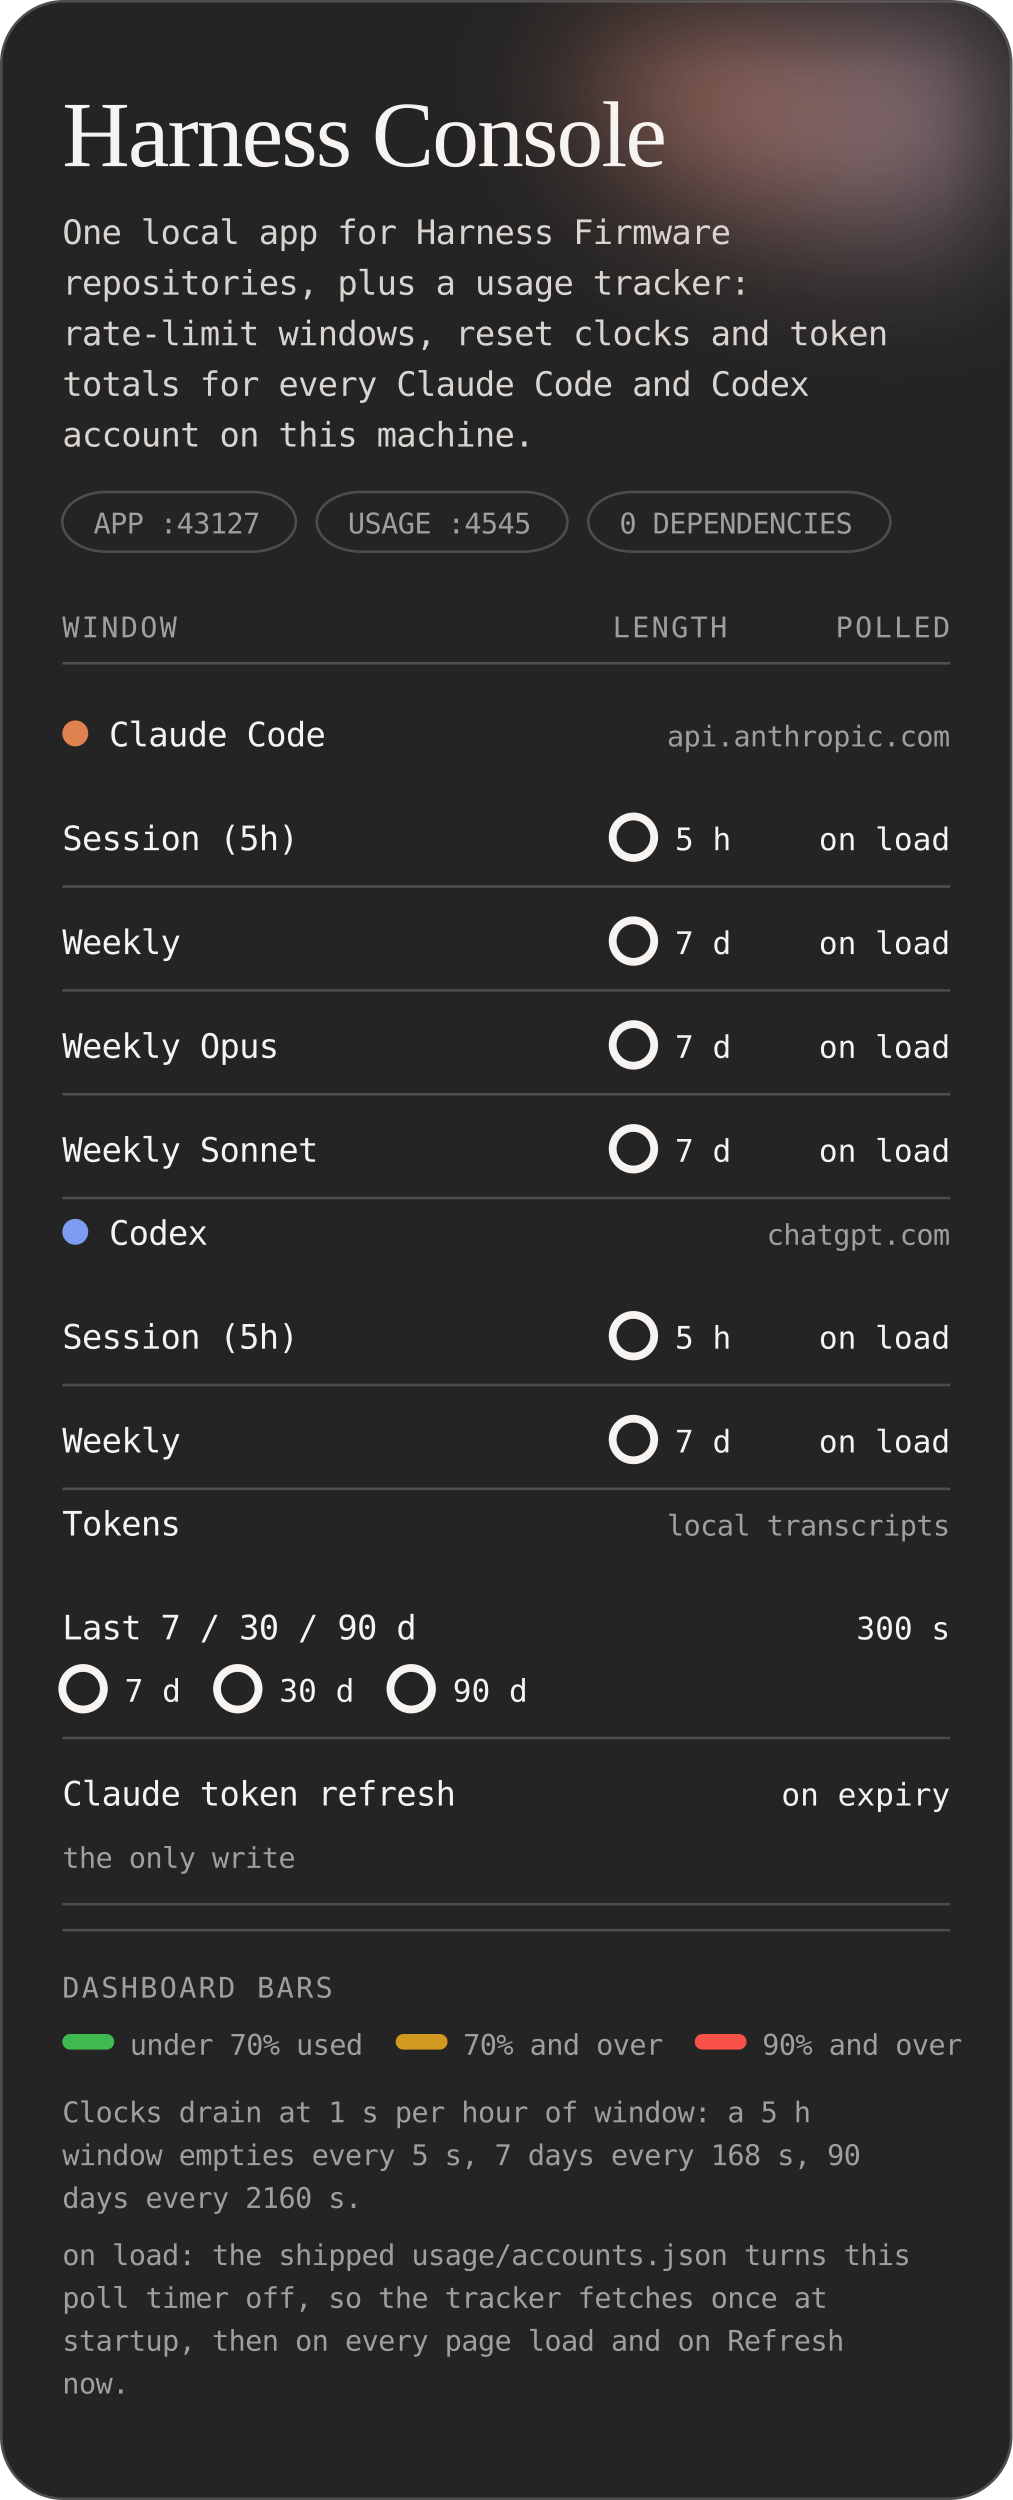
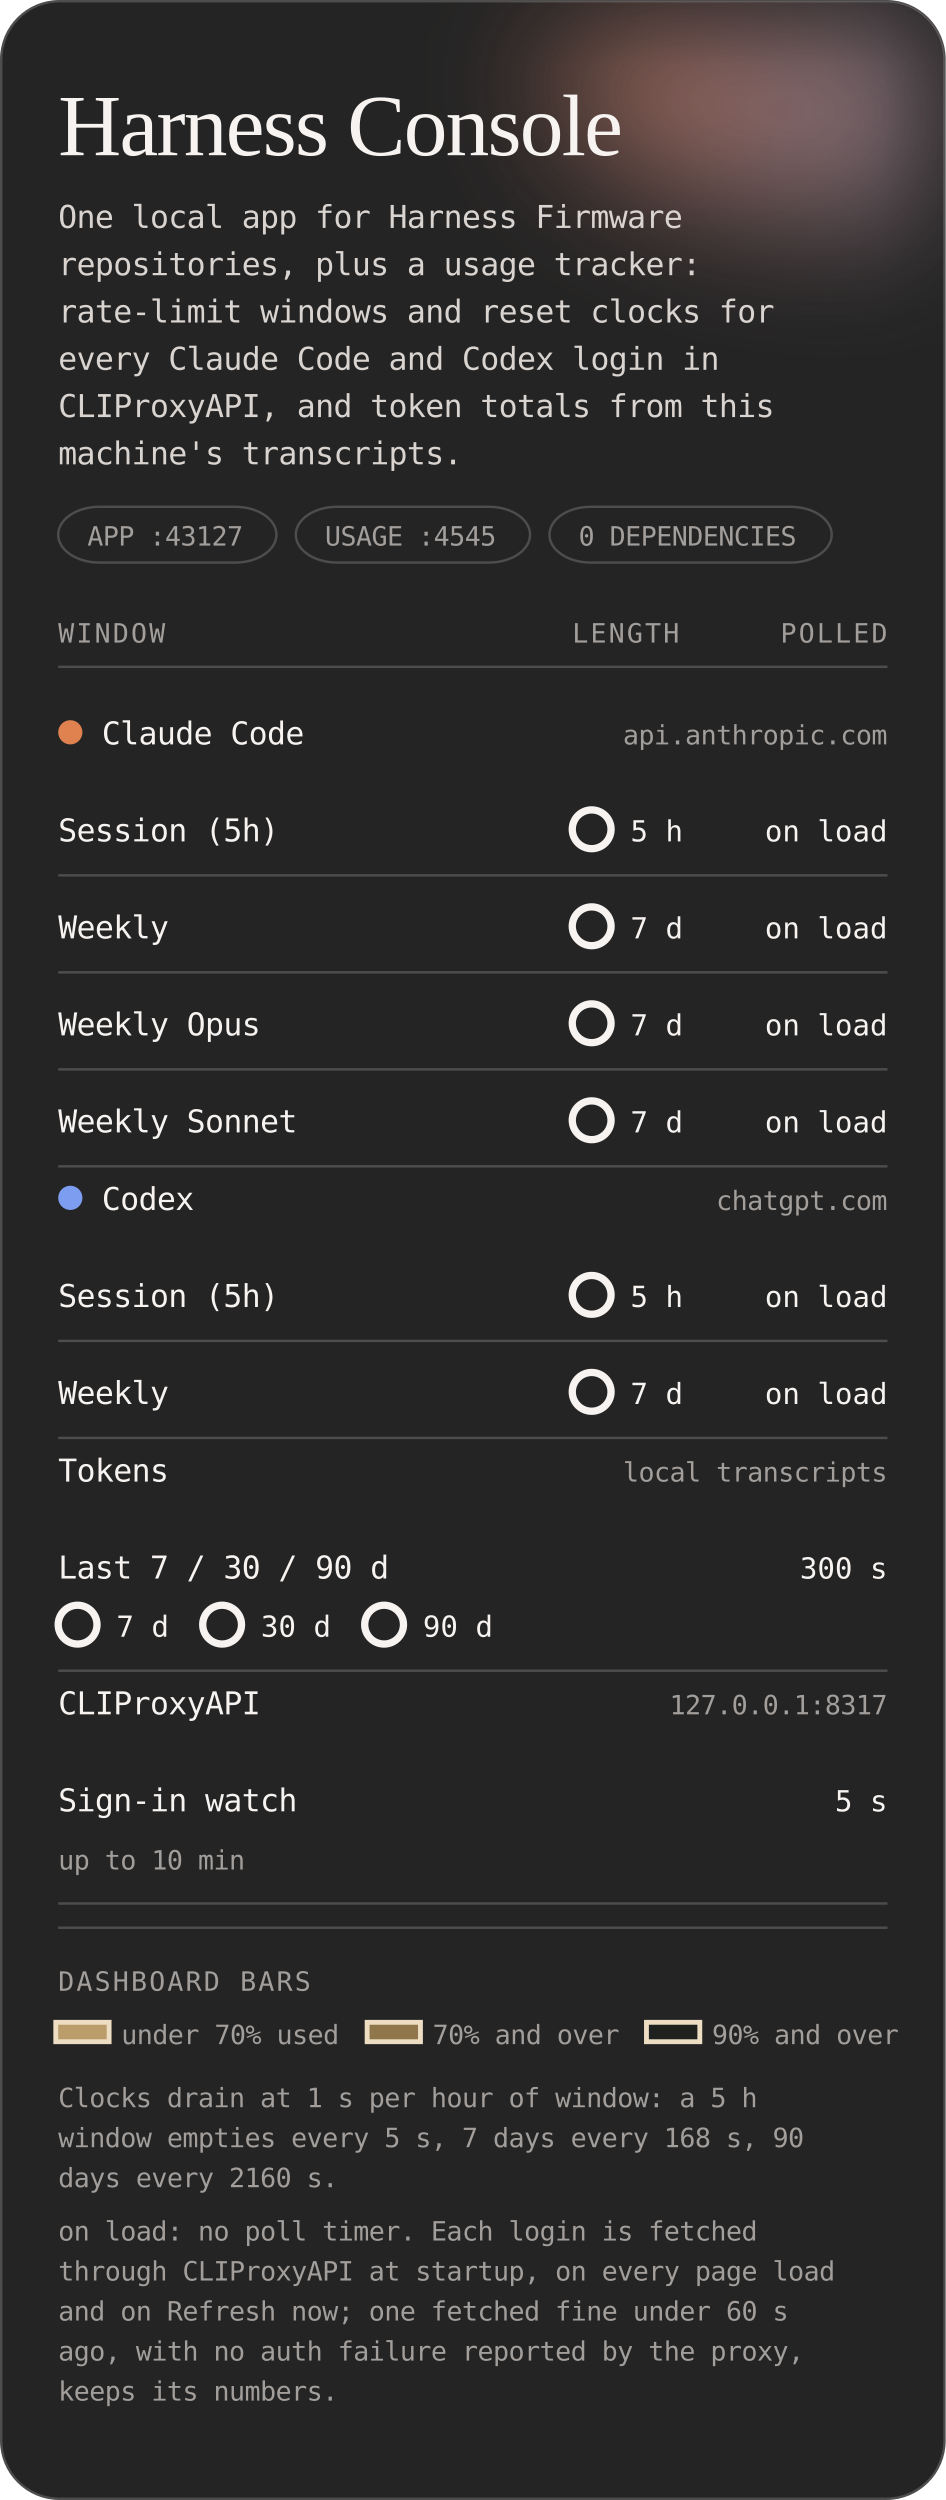
- <svg xmlns="http://www.w3.org/2000/svg" viewBox="0 0 390 963" width="390" height="963" role="img" aria-label="Harness Console: the app on port 43127, the usage tracker on port 4545. Usage tracker schedule board: 4 Claude Code rate-limit windows fetched at startup, on page load and on Refresh now (poll timer off), 2 Codex windows fetched at startup, on page load and on Refresh now (poll timer off), token totals over 7, 30 and 90 days rescanned every 300 seconds, and one write, the Claude token refresh.">
+ <svg xmlns="http://www.w3.org/2000/svg" viewBox="0 0 390 1031" width="390" height="1031" role="img" aria-label="Harness Console: the app on port 43127, the usage tracker on port 4545. Usage tracker schedule board: 4 Claude Code rate-limit windows and 2 Codex windows, fetched through CLIProxyAPI at startup, on page load and on Refresh now with no poll timer; token totals over 7, 30 and 90 days rescanned every 300 seconds; and the sign-in watch, which refreshes every 5 seconds for up to 10 minutes after the proxy's sign-in page opens.">
  <style>
.ttl{font-family:'Untitled Serif',ui-serif,Georgia,Cambria,'Times New Roman',Times,serif;font-weight:400;fill:#f6f3f1;letter-spacing:-0.02em}
.lbl{font-family:'ABC Diatype Mono','JetBrains Mono','IBM Plex Mono',ui-monospace,'Cascadia Mono',Menlo,Consolas,monospace;fill:#f6f3f1;letter-spacing:-0.02em}
.bdy{font-family:'ABC Diatype Mono','JetBrains Mono','IBM Plex Mono',ui-monospace,'Cascadia Mono',Menlo,Consolas,monospace;fill:#d9d4d0;letter-spacing:-0.02em}
.mut{font-family:'ABC Diatype Mono','JetBrains Mono','IBM Plex Mono',ui-monospace,'Cascadia Mono',Menlo,Consolas,monospace;fill:#a29e9b;letter-spacing:-0.02em}
.hd{font-family:'ABC Diatype Mono','JetBrains Mono','IBM Plex Mono',ui-monospace,'Cascadia Mono',Menlo,Consolas,monospace;fill:#a29e9b;letter-spacing:0.08em}
.num{font-family:'ABC Diatype Mono','JetBrains Mono','IBM Plex Mono',ui-monospace,'Cascadia Mono',Menlo,Consolas,monospace;fill:#f6f3f1;font-variant-numeric:tabular-nums}
.rule{stroke:#4e4d4d;stroke-width:1}
.card{fill:#242424;stroke:#4e4d4d;stroke-width:1}
.pill{fill:none;stroke:#4e4d4d;stroke-width:1}
.face{fill:none;stroke:#3a3938;stroke-width:3}
.hand{fill:none;stroke:#f6f3f1;stroke-width:3;stroke-dasharray:50.27;stroke-dashoffset:0;animation-name:drain;animation-timing-function:linear;animation-iteration-count:infinite}
@keyframes drain{from{stroke-dashoffset:0}to{stroke-dashoffset:50.27}}
@media (prefers-reduced-motion:reduce){*{animation:none!important}.hand{stroke-dashoffset:0}}</style>
  <defs>
    <filter id="w" x="-50%" y="-50%" width="200%" height="200%">
      <feGaussianBlur stdDeviation="28" />
    </filter>
    <linearGradient id="g" x1="0" x2="1">
      <stop offset="0" stop-color="#ff9473" stop-opacity="0.55" />
      <stop offset="1" stop-color="#a0b5eb" stop-opacity="0.55" />
    </linearGradient>
    <clipPath id="c">
-       <rect x="0.5" y="0.5" width="389" height="962" rx="24" />
+       <rect x="0.5" y="0.5" width="389" height="1030" rx="24" />
    </clipPath>
  </defs>
-   <rect x="0.5" y="0.5" width="389" height="962" rx="24" class="card" />
+   <rect x="0.5" y="0.5" width="389" height="1030" rx="24" class="card" />
  <g clip-path="url(#c)">
    <ellipse cx="350" cy="30" rx="120" ry="60" fill="url(#g)" filter="url(#w)" />
  </g>
  <text x="24" y="64" class="ttl" font-size="36">Harness Console</text>
  <text x="24" y="94" class="bdy" font-size="13">One local app for Harness Firmware</text>
  <text x="24" y="113.5" class="bdy" font-size="13">repositories, plus a usage tracker:</text>
-   <text x="24" y="133" class="bdy" font-size="13">rate-limit windows, reset clocks and token</text>
-   <text x="24" y="152.5" class="bdy" font-size="13">totals for every Claude Code and Codex</text>
-   <text x="24" y="172" class="bdy" font-size="13">account on this machine.</text>
-   <rect x="24" y="189.5" width="90" height="23" rx="17" class="pill" />
-   <text x="36" y="205.5" class="mut" font-size="11">APP :43127</text>
-   <rect x="122" y="189.5" width="96.6" height="23" rx="17" class="pill" />
-   <text x="134" y="205.5" class="mut" font-size="11">USAGE :4545</text>
-   <rect x="226.6" y="189.5" width="116.4" height="23" rx="17" class="pill" />
-   <text x="238.6" y="205.5" class="mut" font-size="11">0 DEPENDENCIES</text>
-   <text x="24" y="245.5" text-anchor="start" class="hd" font-size="11">WINDOW</text>
-   <text x="236" y="245.5" text-anchor="start" class="hd" font-size="11">LENGTH</text>
-   <text x="366" y="245.5" text-anchor="end" class="hd" font-size="11">POLLED</text>
-   <line x1="24" x2="366" y1="255.5" y2="255.5" class="rule" />
-   <circle cx="29" cy="282.5" r="5" fill="#e0824f" />
-   <text x="42" y="287.5" class="lbl" font-size="13">Claude Code</text>
-   <text x="366" y="287.5" text-anchor="end" class="mut" font-size="11">api.anthropic.com</text>
-   <text x="24" y="327.5" class="lbl" font-size="13">Session (5h)</text>
-   <g transform="rotate(-90 244 322.5)">
-     <circle cx="244" cy="322.5" r="8" class="face" />
-     <circle cx="244" cy="322.5" r="8" class="hand" style="animation-duration:5s" />
+   <text x="24" y="133" class="bdy" font-size="13">rate-limit windows and reset clocks for</text>
+   <text x="24" y="152.5" class="bdy" font-size="13">every Claude Code and Codex login in</text>
+   <text x="24" y="172" class="bdy" font-size="13">CLIProxyAPI, and token totals from this</text>
+   <text x="24" y="191.5" class="bdy" font-size="13">machine's transcripts.</text>
+   <rect x="24" y="209" width="90" height="23" rx="17" class="pill" />
+   <text x="36" y="225" class="mut" font-size="11">APP :43127</text>
+   <rect x="122" y="209" width="96.6" height="23" rx="17" class="pill" />
+   <text x="134" y="225" class="mut" font-size="11">USAGE :4545</text>
+   <rect x="226.6" y="209" width="116.4" height="23" rx="17" class="pill" />
+   <text x="238.6" y="225" class="mut" font-size="11">0 DEPENDENCIES</text>
+   <text x="24" y="265" text-anchor="start" class="hd" font-size="11">WINDOW</text>
+   <text x="236" y="265" text-anchor="start" class="hd" font-size="11">LENGTH</text>
+   <text x="366" y="265" text-anchor="end" class="hd" font-size="11">POLLED</text>
+   <line x1="24" x2="366" y1="275" y2="275" class="rule" />
+   <circle cx="29" cy="302" r="5" fill="#e0824f" />
+   <text x="42" y="307" class="lbl" font-size="13">Claude Code</text>
+   <text x="366" y="307" text-anchor="end" class="mut" font-size="11">api.anthropic.com</text>
+   <text x="24" y="347" class="lbl" font-size="13">Session (5h)</text>
+   <g transform="rotate(-90 244 342)">
+     <circle cx="244" cy="342" r="8" class="face" />
+     <circle cx="244" cy="342" r="8" class="hand" style="animation-duration:5s" />
  </g>
-   <text x="260" y="327.5" class="num" font-size="12">5 h</text>
-   <text x="366" y="327.5" text-anchor="end" class="num" font-size="12">on load</text>
-   <line x1="24" x2="366" y1="341.5" y2="341.5" class="rule" />
-   <text x="24" y="367.5" class="lbl" font-size="13">Weekly</text>
-   <g transform="rotate(-90 244 362.5)">
-     <circle cx="244" cy="362.5" r="8" class="face" />
-     <circle cx="244" cy="362.5" r="8" class="hand" style="animation-duration:168s" />
+   <text x="260" y="347" class="num" font-size="12">5 h</text>
+   <text x="366" y="347" text-anchor="end" class="num" font-size="12">on load</text>
+   <line x1="24" x2="366" y1="361" y2="361" class="rule" />
+   <text x="24" y="387" class="lbl" font-size="13">Weekly</text>
+   <g transform="rotate(-90 244 382)">
+     <circle cx="244" cy="382" r="8" class="face" />
+     <circle cx="244" cy="382" r="8" class="hand" style="animation-duration:168s" />
  </g>
-   <text x="260" y="367.5" class="num" font-size="12">7 d</text>
-   <text x="366" y="367.5" text-anchor="end" class="num" font-size="12">on load</text>
-   <line x1="24" x2="366" y1="381.5" y2="381.5" class="rule" />
-   <text x="24" y="407.5" class="lbl" font-size="13">Weekly Opus</text>
-   <g transform="rotate(-90 244 402.5)">
-     <circle cx="244" cy="402.5" r="8" class="face" />
-     <circle cx="244" cy="402.5" r="8" class="hand" style="animation-duration:168s" />
+   <text x="260" y="387" class="num" font-size="12">7 d</text>
+   <text x="366" y="387" text-anchor="end" class="num" font-size="12">on load</text>
+   <line x1="24" x2="366" y1="401" y2="401" class="rule" />
+   <text x="24" y="427" class="lbl" font-size="13">Weekly Opus</text>
+   <g transform="rotate(-90 244 422)">
+     <circle cx="244" cy="422" r="8" class="face" />
+     <circle cx="244" cy="422" r="8" class="hand" style="animation-duration:168s" />
  </g>
-   <text x="260" y="407.5" class="num" font-size="12">7 d</text>
-   <text x="366" y="407.5" text-anchor="end" class="num" font-size="12">on load</text>
-   <line x1="24" x2="366" y1="421.5" y2="421.5" class="rule" />
-   <text x="24" y="447.5" class="lbl" font-size="13">Weekly Sonnet</text>
-   <g transform="rotate(-90 244 442.5)">
-     <circle cx="244" cy="442.5" r="8" class="face" />
-     <circle cx="244" cy="442.5" r="8" class="hand" style="animation-duration:168s" />
+   <text x="260" y="427" class="num" font-size="12">7 d</text>
+   <text x="366" y="427" text-anchor="end" class="num" font-size="12">on load</text>
+   <line x1="24" x2="366" y1="441" y2="441" class="rule" />
+   <text x="24" y="467" class="lbl" font-size="13">Weekly Sonnet</text>
+   <g transform="rotate(-90 244 462)">
+     <circle cx="244" cy="462" r="8" class="face" />
+     <circle cx="244" cy="462" r="8" class="hand" style="animation-duration:168s" />
  </g>
-   <text x="260" y="447.5" class="num" font-size="12">7 d</text>
-   <text x="366" y="447.5" text-anchor="end" class="num" font-size="12">on load</text>
-   <line x1="24" x2="366" y1="461.5" y2="461.5" class="rule" />
-   <circle cx="29" cy="474.5" r="5" fill="#7d9df0" />
-   <text x="42" y="479.5" class="lbl" font-size="13">Codex</text>
-   <text x="366" y="479.5" text-anchor="end" class="mut" font-size="11">chatgpt.com</text>
-   <text x="24" y="519.5" class="lbl" font-size="13">Session (5h)</text>
-   <g transform="rotate(-90 244 514.5)">
-     <circle cx="244" cy="514.5" r="8" class="face" />
-     <circle cx="244" cy="514.5" r="8" class="hand" style="animation-duration:5s" />
+   <text x="260" y="467" class="num" font-size="12">7 d</text>
+   <text x="366" y="467" text-anchor="end" class="num" font-size="12">on load</text>
+   <line x1="24" x2="366" y1="481" y2="481" class="rule" />
+   <circle cx="29" cy="494" r="5" fill="#7d9df0" />
+   <text x="42" y="499" class="lbl" font-size="13">Codex</text>
+   <text x="366" y="499" text-anchor="end" class="mut" font-size="11">chatgpt.com</text>
+   <text x="24" y="539" class="lbl" font-size="13">Session (5h)</text>
+   <g transform="rotate(-90 244 534)">
+     <circle cx="244" cy="534" r="8" class="face" />
+     <circle cx="244" cy="534" r="8" class="hand" style="animation-duration:5s" />
  </g>
-   <text x="260" y="519.5" class="num" font-size="12">5 h</text>
-   <text x="366" y="519.5" text-anchor="end" class="num" font-size="12">on load</text>
-   <line x1="24" x2="366" y1="533.5" y2="533.5" class="rule" />
-   <text x="24" y="559.5" class="lbl" font-size="13">Weekly</text>
-   <g transform="rotate(-90 244 554.5)">
-     <circle cx="244" cy="554.5" r="8" class="face" />
-     <circle cx="244" cy="554.5" r="8" class="hand" style="animation-duration:168s" />
+   <text x="260" y="539" class="num" font-size="12">5 h</text>
+   <text x="366" y="539" text-anchor="end" class="num" font-size="12">on load</text>
+   <line x1="24" x2="366" y1="553" y2="553" class="rule" />
+   <text x="24" y="579" class="lbl" font-size="13">Weekly</text>
+   <g transform="rotate(-90 244 574)">
+     <circle cx="244" cy="574" r="8" class="face" />
+     <circle cx="244" cy="574" r="8" class="hand" style="animation-duration:168s" />
  </g>
-   <text x="260" y="559.5" class="num" font-size="12">7 d</text>
-   <text x="366" y="559.5" text-anchor="end" class="num" font-size="12">on load</text>
-   <line x1="24" x2="366" y1="573.5" y2="573.5" class="rule" />
-   <text x="24" y="591.5" class="lbl" font-size="13">Tokens</text>
-   <text x="366" y="591.5" text-anchor="end" class="mut" font-size="11">local transcripts</text>
-   <text x="24" y="631.5" class="lbl" font-size="13">Last 7 / 30 / 90 d</text>
-   <text x="366" y="631.5" text-anchor="end" class="num" font-size="12">300 s</text>
-   <g transform="rotate(-90 32 650.5)">
-     <circle cx="32" cy="650.5" r="8" class="face" />
-     <circle cx="32" cy="650.5" r="8" class="hand" style="animation-duration:168s" />
+   <text x="260" y="579" class="num" font-size="12">7 d</text>
+   <text x="366" y="579" text-anchor="end" class="num" font-size="12">on load</text>
+   <line x1="24" x2="366" y1="593" y2="593" class="rule" />
+   <text x="24" y="611" class="lbl" font-size="13">Tokens</text>
+   <text x="366" y="611" text-anchor="end" class="mut" font-size="11">local transcripts</text>
+   <text x="24" y="651" class="lbl" font-size="13">Last 7 / 30 / 90 d</text>
+   <text x="366" y="651" text-anchor="end" class="num" font-size="12">300 s</text>
+   <g transform="rotate(-90 32 670)">
+     <circle cx="32" cy="670" r="8" class="face" />
+     <circle cx="32" cy="670" r="8" class="hand" style="animation-duration:168s" />
  </g>
-   <text x="48" y="655.5" class="num" font-size="12">7 d</text>
-   <g transform="rotate(-90 91.6 650.5)">
-     <circle cx="91.6" cy="650.5" r="8" class="face" />
-     <circle cx="91.6" cy="650.5" r="8" class="hand" style="animation-duration:720s" />
+   <text x="48" y="675" class="num" font-size="12">7 d</text>
+   <g transform="rotate(-90 91.6 670)">
+     <circle cx="91.6" cy="670" r="8" class="face" />
+     <circle cx="91.6" cy="670" r="8" class="hand" style="animation-duration:720s" />
  </g>
-   <text x="107.6" y="655.5" class="num" font-size="12">30 d</text>
-   <g transform="rotate(-90 158.4 650.5)">
-     <circle cx="158.4" cy="650.5" r="8" class="face" />
-     <circle cx="158.4" cy="650.5" r="8" class="hand" style="animation-duration:2160s" />
+   <text x="107.6" y="675" class="num" font-size="12">30 d</text>
+   <g transform="rotate(-90 158.4 670)">
+     <circle cx="158.4" cy="670" r="8" class="face" />
+     <circle cx="158.4" cy="670" r="8" class="hand" style="animation-duration:2160s" />
  </g>
-   <text x="174.4" y="655.5" class="num" font-size="12">90 d</text>
-   <line x1="24" x2="366" y1="669.5" y2="669.5" class="rule" />
-   <text x="24" y="695.5" class="lbl" font-size="13">Claude token refresh</text>
-   <text x="366" y="695.5" text-anchor="end" class="num" font-size="12">on expiry</text>
-   <text x="24" y="719.5" class="mut" font-size="11">the only write</text>
-   <line x1="24" x2="366" y1="733.5" y2="733.5" class="rule" />
-   <line x1="24" x2="366" y1="743.5" y2="743.5" class="rule" />
-   <text x="24" y="769.5" class="hd" font-size="11">DASHBOARD BARS</text>
-   <rect x="24" y="783.5" width="20" height="6" rx="3" fill="#3fb950" />
-   <text x="50" y="791.5" class="mut" font-size="11">under 70% used</text>
-   <rect x="152.4" y="783.5" width="20" height="6" rx="3" fill="#d29922" />
-   <text x="178.4" y="791.5" class="mut" font-size="11">70% and over</text>
-   <rect x="267.6" y="783.5" width="20" height="6" rx="3" fill="#f85149" />
-   <text x="293.6" y="791.5" class="mut" font-size="11">90% and over</text>
-   <text x="24" y="817.5" class="mut" font-size="11">Clocks drain at 1 s per hour of window: a 5 h</text>
-   <text x="24" y="834" class="mut" font-size="11">window empties every 5 s, 7 days every 168 s, 90</text>
-   <text x="24" y="850.5" class="mut" font-size="11">days every 2160 s.</text>
-   <text x="24" y="872.5" class="mut" font-size="11">on load: the shipped usage/accounts.json turns this</text>
-   <text x="24" y="889" class="mut" font-size="11">poll timer off, so the tracker fetches once at</text>
-   <text x="24" y="905.5" class="mut" font-size="11">startup, then on every page load and on Refresh</text>
-   <text x="24" y="922" class="mut" font-size="11">now.</text>
+   <text x="174.4" y="675" class="num" font-size="12">90 d</text>
+   <line x1="24" x2="366" y1="689" y2="689" class="rule" />
+   <text x="24" y="707" class="lbl" font-size="13">CLIProxyAPI</text>
+   <text x="366" y="707" text-anchor="end" class="mut" font-size="11">127.0.0.1:8317</text>
+   <text x="24" y="747" class="lbl" font-size="13">Sign-in watch</text>
+   <text x="366" y="747" text-anchor="end" class="num" font-size="12">5 s</text>
+   <text x="24" y="771" class="mut" font-size="11">up to 10 min</text>
+   <line x1="24" x2="366" y1="785" y2="785" class="rule" />
+   <line x1="24" x2="366" y1="795" y2="795" class="rule" />
+   <text x="24" y="821" class="hd" font-size="11">DASHBOARD BARS</text>
+   <rect x="22" y="833" width="24" height="10" fill="#edddc3" />
+   <rect x="24" y="835" width="20" height="6" fill="#ba9d6a" />
+   <text x="50" y="843" class="mut" font-size="11">under 70% used</text>
+   <rect x="150.4" y="833" width="24" height="10" fill="#edddc3" />
+   <rect x="152.4" y="835" width="20" height="6" fill="#8f774b" />
+   <text x="178.4" y="843" class="mut" font-size="11">70% and over</text>
+   <rect x="265.6" y="833" width="24" height="10" fill="#edddc3" />
+   <rect x="267.6" y="835" width="20" height="6" fill="#1e211e" />
+   <text x="293.6" y="843" class="mut" font-size="11">90% and over</text>
+   <text x="24" y="869" class="mut" font-size="11">Clocks drain at 1 s per hour of window: a 5 h</text>
+   <text x="24" y="885.5" class="mut" font-size="11">window empties every 5 s, 7 days every 168 s, 90</text>
+   <text x="24" y="902" class="mut" font-size="11">days every 2160 s.</text>
+   <text x="24" y="924" class="mut" font-size="11">on load: no poll timer. Each login is fetched</text>
+   <text x="24" y="940.5" class="mut" font-size="11">through CLIProxyAPI at startup, on every page load</text>
+   <text x="24" y="957" class="mut" font-size="11">and on Refresh now; one fetched fine under 60 s</text>
+   <text x="24" y="973.5" class="mut" font-size="11">ago, with no auth failure reported by the proxy,</text>
+   <text x="24" y="990" class="mut" font-size="11">keeps its numbers.</text>
</svg>
